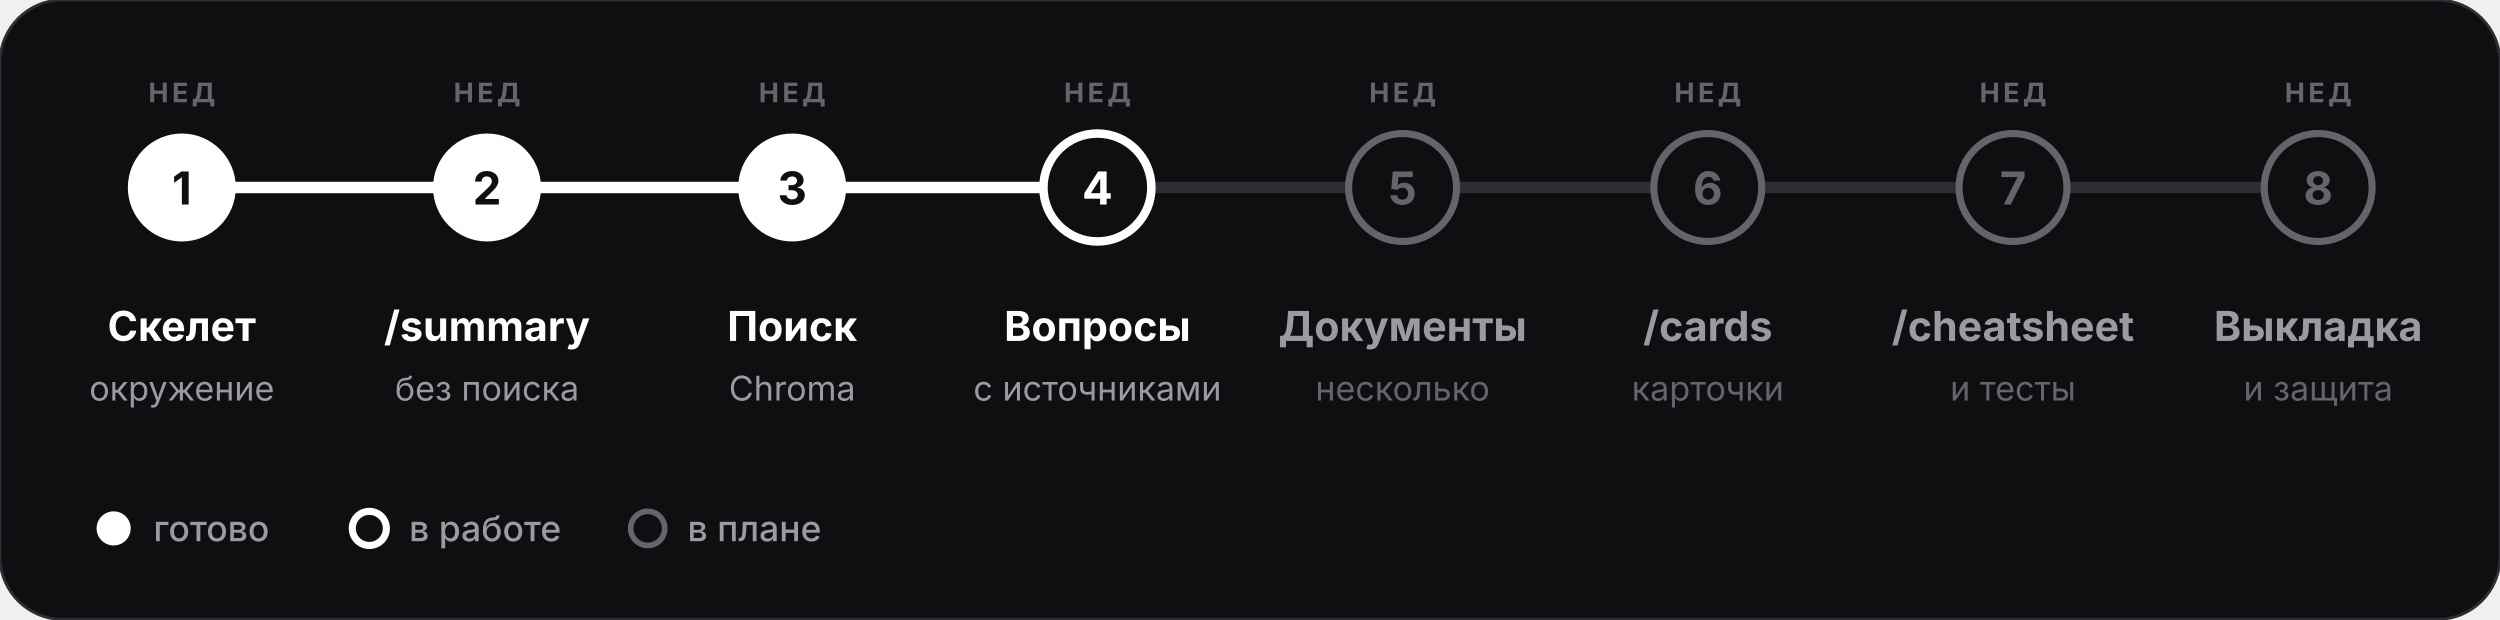
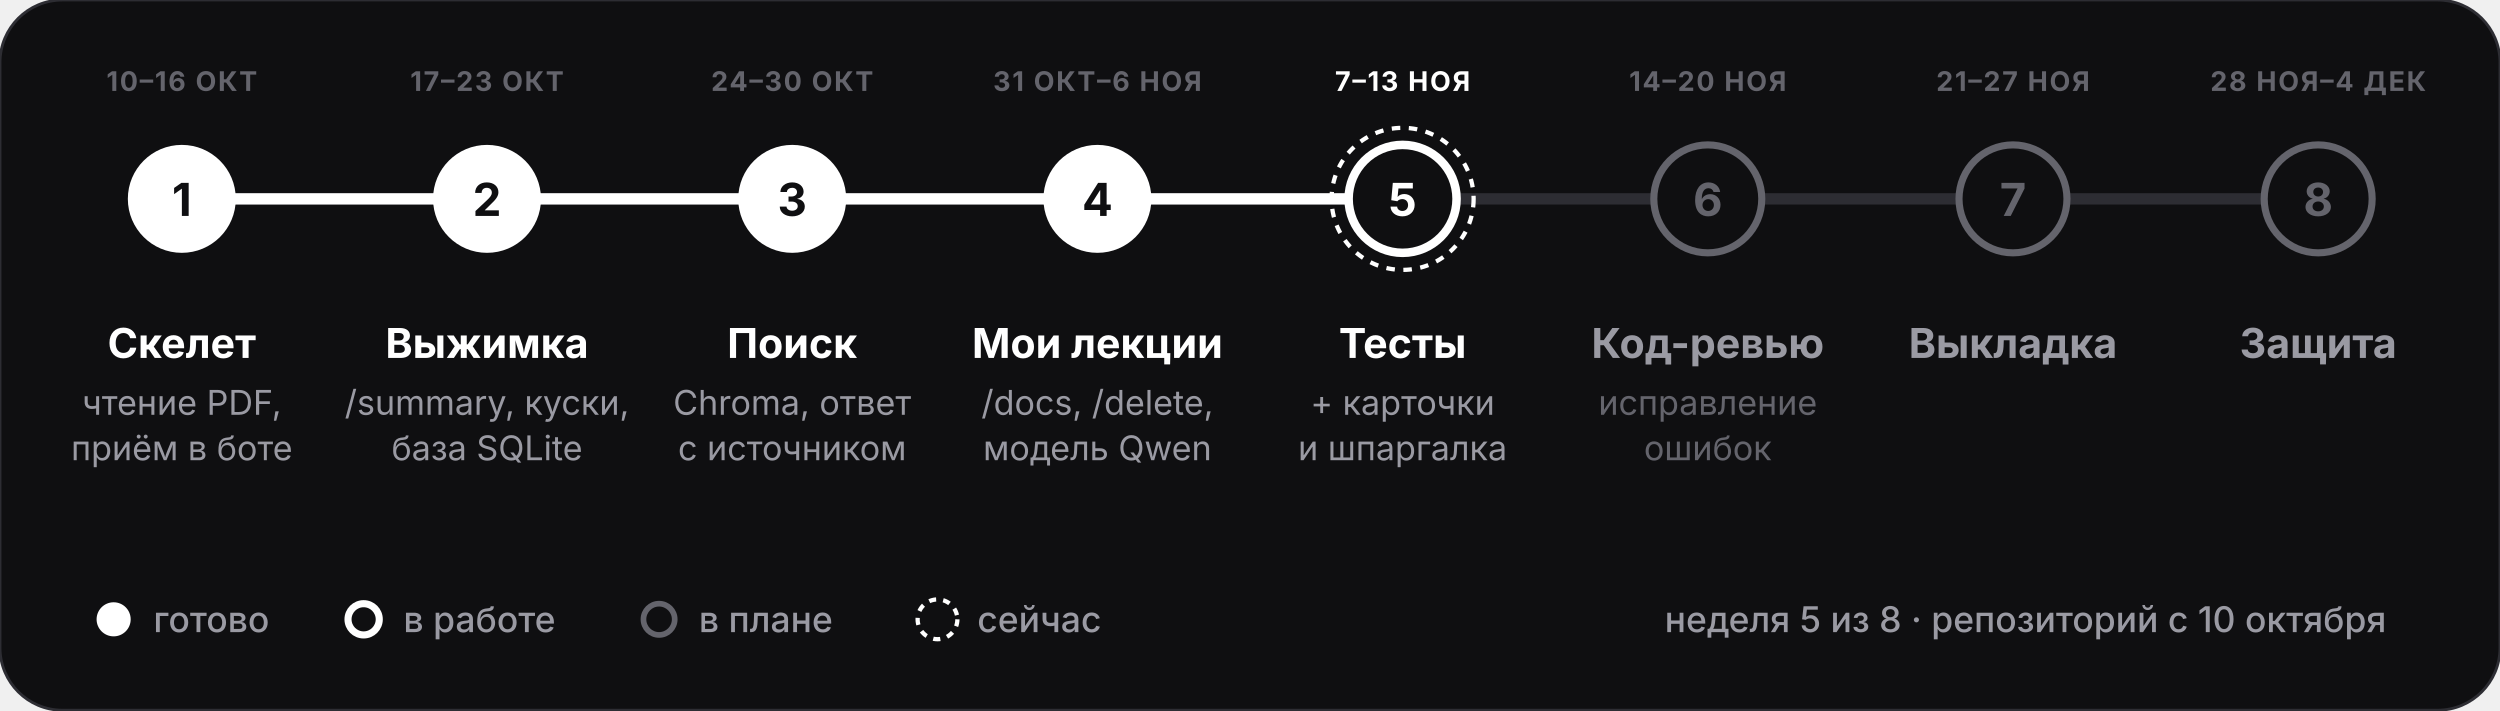
- <svg xmlns="http://www.w3.org/2000/svg" width="880" height="218" viewBox="0 0 880 218" role="img" aria-label="Дорожная карта на 8 недель: недели 1–3 готовы, неделя 4 в работе">
-   <rect x="0" y="0" width="880" height="218" rx="22" fill="#0f0f11" stroke="#2d2d33" stroke-width="1" />
-   <line x1="64.0" y1="66" x2="816.0" y2="66" stroke="#2d2d33" stroke-width="4" stroke-linecap="round" />
-   <line x1="64.0" y1="66" x2="386.286" y2="66" stroke="#ffffff" stroke-width="4" stroke-linecap="round" />
-   <circle cx="64.0" cy="66" r="19" fill="#ffffff" />
-   <text x="64.0" y="72" font-family="Inter, -apple-system, 'Segoe UI', Roboto, Helvetica, Arial, sans-serif" font-size="16" font-weight="700" fill="#0f0f11" text-anchor="middle">1</text>
-   <text x="64.0" y="120" font-family="Inter, -apple-system, 'Segoe UI', Roboto, Helvetica, Arial, sans-serif" font-size="14.5" font-weight="700" fill="#ffffff" text-anchor="middle">Скелет</text>
-   <text x="64.0" y="141" font-family="Inter, -apple-system, 'Segoe UI', Roboto, Helvetica, Arial, sans-serif" font-size="12" font-weight="400" fill="#9a9aa3" text-anchor="middle">окружение</text>
-   <text x="64.0" y="36" font-family="Inter, -apple-system, 'Segoe UI', Roboto, Helvetica, Arial, sans-serif" font-size="9.5" font-weight="700" fill="#64646c" text-anchor="middle" letter-spacing="1.2">НЕД</text>
-   <circle cx="171.429" cy="66" r="19" fill="#ffffff" />
-   <text x="171.429" y="72" font-family="Inter, -apple-system, 'Segoe UI', Roboto, Helvetica, Arial, sans-serif" font-size="16" font-weight="700" fill="#0f0f11" text-anchor="middle">2</text>
-   <text x="171.429" y="120" font-family="Inter, -apple-system, 'Segoe UI', Roboto, Helvetica, Arial, sans-serif" font-size="14.5" font-weight="700" fill="#ffffff" text-anchor="middle">/summary</text>
-   <text x="171.429" y="141" font-family="Inter, -apple-system, 'Segoe UI', Roboto, Helvetica, Arial, sans-serif" font-size="12" font-weight="400" fill="#9a9aa3" text-anchor="middle">без поиска</text>
-   <text x="171.429" y="36" font-family="Inter, -apple-system, 'Segoe UI', Roboto, Helvetica, Arial, sans-serif" font-size="9.5" font-weight="700" fill="#64646c" text-anchor="middle" letter-spacing="1.2">НЕД</text>
-   <circle cx="278.857" cy="66" r="19" fill="#ffffff" />
-   <text x="278.857" y="72" font-family="Inter, -apple-system, 'Segoe UI', Roboto, Helvetica, Arial, sans-serif" font-size="16" font-weight="700" fill="#0f0f11" text-anchor="middle">3</text>
-   <text x="278.857" y="120" font-family="Inter, -apple-system, 'Segoe UI', Roboto, Helvetica, Arial, sans-serif" font-size="14.5" font-weight="700" fill="#ffffff" text-anchor="middle">Поиск</text>
-   <text x="278.857" y="141" font-family="Inter, -apple-system, 'Segoe UI', Roboto, Helvetica, Arial, sans-serif" font-size="12" font-weight="400" fill="#9a9aa3" text-anchor="middle">Chroma</text>
-   <text x="278.857" y="36" font-family="Inter, -apple-system, 'Segoe UI', Roboto, Helvetica, Arial, sans-serif" font-size="9.5" font-weight="700" fill="#64646c" text-anchor="middle" letter-spacing="1.2">НЕД</text>
-   <circle cx="386.286" cy="66" r="19" fill="#0f0f11" stroke="#ffffff" stroke-width="3" />
-   <text x="386.286" y="72" font-family="Inter, -apple-system, 'Segoe UI', Roboto, Helvetica, Arial, sans-serif" font-size="16" font-weight="700" fill="#ffffff" text-anchor="middle">4</text>
-   <text x="386.286" y="120" font-family="Inter, -apple-system, 'Segoe UI', Roboto, Helvetica, Arial, sans-serif" font-size="14.5" font-weight="700" fill="#ffffff" text-anchor="middle">Вопросы</text>
-   <text x="386.286" y="141" font-family="Inter, -apple-system, 'Segoe UI', Roboto, Helvetica, Arial, sans-serif" font-size="12" font-weight="400" fill="#9a9aa3" text-anchor="middle">с источниками</text>
-   <text x="386.286" y="36" font-family="Inter, -apple-system, 'Segoe UI', Roboto, Helvetica, Arial, sans-serif" font-size="9.5" font-weight="700" fill="#64646c" text-anchor="middle" letter-spacing="1.2">НЕД</text>
-   <circle cx="493.714" cy="66" r="19" fill="#0f0f11" stroke="#64646c" stroke-width="2.5" />
-   <text x="493.714" y="72" font-family="Inter, -apple-system, 'Segoe UI', Roboto, Helvetica, Arial, sans-serif" font-size="16" font-weight="700" fill="#64646c" text-anchor="middle">5</text>
-   <text x="493.714" y="120" font-family="Inter, -apple-system, 'Segoe UI', Roboto, Helvetica, Arial, sans-serif" font-size="14.5" font-weight="700" fill="#9a9aa3" text-anchor="middle">Документы</text>
-   <text x="493.714" y="141" font-family="Inter, -apple-system, 'Segoe UI', Roboto, Helvetica, Arial, sans-serif" font-size="12" font-weight="400" fill="#64646c" text-anchor="middle">несколько</text>
-   <text x="493.714" y="36" font-family="Inter, -apple-system, 'Segoe UI', Roboto, Helvetica, Arial, sans-serif" font-size="9.5" font-weight="700" fill="#64646c" text-anchor="middle" letter-spacing="1.2">НЕД</text>
-   <circle cx="601.143" cy="66" r="19" fill="#0f0f11" stroke="#64646c" stroke-width="2.5" />
-   <text x="601.143" y="72" font-family="Inter, -apple-system, 'Segoe UI', Roboto, Helvetica, Arial, sans-serif" font-size="16" font-weight="700" fill="#64646c" text-anchor="middle">6</text>
-   <text x="601.143" y="120" font-family="Inter, -apple-system, 'Segoe UI', Roboto, Helvetica, Arial, sans-serif" font-size="14.5" font-weight="700" fill="#9a9aa3" text-anchor="middle">/cards</text>
-   <text x="601.143" y="141" font-family="Inter, -apple-system, 'Segoe UI', Roboto, Helvetica, Arial, sans-serif" font-size="12" font-weight="400" fill="#64646c" text-anchor="middle">карточки</text>
-   <text x="601.143" y="36" font-family="Inter, -apple-system, 'Segoe UI', Roboto, Helvetica, Arial, sans-serif" font-size="9.5" font-weight="700" fill="#64646c" text-anchor="middle" letter-spacing="1.2">НЕД</text>
-   <circle cx="708.571" cy="66" r="19" fill="#0f0f11" stroke="#64646c" stroke-width="2.5" />
-   <text x="708.571" y="72" font-family="Inter, -apple-system, 'Segoe UI', Roboto, Helvetica, Arial, sans-serif" font-size="16" font-weight="700" fill="#64646c" text-anchor="middle">7</text>
-   <text x="708.571" y="120" font-family="Inter, -apple-system, 'Segoe UI', Roboto, Helvetica, Arial, sans-serif" font-size="14.5" font-weight="700" fill="#9a9aa3" text-anchor="middle">/cheatsheet</text>
-   <text x="708.571" y="141" font-family="Inter, -apple-system, 'Segoe UI', Roboto, Helvetica, Arial, sans-serif" font-size="12" font-weight="400" fill="#64646c" text-anchor="middle">и тесты</text>
-   <text x="708.571" y="36" font-family="Inter, -apple-system, 'Segoe UI', Roboto, Helvetica, Arial, sans-serif" font-size="9.5" font-weight="700" fill="#64646c" text-anchor="middle" letter-spacing="1.2">НЕД</text>
-   <circle cx="816.0" cy="66" r="19" fill="#0f0f11" stroke="#64646c" stroke-width="2.5" />
-   <text x="816.0" y="72" font-family="Inter, -apple-system, 'Segoe UI', Roboto, Helvetica, Arial, sans-serif" font-size="16" font-weight="700" fill="#64646c" text-anchor="middle">8</text>
-   <text x="816.0" y="120" font-family="Inter, -apple-system, 'Segoe UI', Roboto, Helvetica, Arial, sans-serif" font-size="14.5" font-weight="700" fill="#9a9aa3" text-anchor="middle">Выкладка</text>
-   <text x="816.0" y="141" font-family="Inter, -apple-system, 'Segoe UI', Roboto, Helvetica, Arial, sans-serif" font-size="12" font-weight="400" fill="#64646c" text-anchor="middle">и защита</text>
-   <text x="816.0" y="36" font-family="Inter, -apple-system, 'Segoe UI', Roboto, Helvetica, Arial, sans-serif" font-size="9.5" font-weight="700" fill="#64646c" text-anchor="middle" letter-spacing="1.2">НЕД</text>
-   <circle cx="40" cy="186" r="6" fill="#ffffff" />
-   <text x="54" y="190.5" font-family="Inter, -apple-system, 'Segoe UI', Roboto, Helvetica, Arial, sans-serif" font-size="12.5" font-weight="500" fill="#9a9aa3" text-anchor="start">готово</text>
-   <circle cx="130" cy="186" r="6" fill="#0f0f11" stroke="#ffffff" stroke-width="2.5" />
-   <text x="144" y="190.5" font-family="Inter, -apple-system, 'Segoe UI', Roboto, Helvetica, Arial, sans-serif" font-size="12.5" font-weight="500" fill="#9a9aa3" text-anchor="start">в работе</text>
-   <circle cx="228" cy="186" r="6" fill="#0f0f11" stroke="#64646c" stroke-width="2" />
-   <text x="242" y="190.5" font-family="Inter, -apple-system, 'Segoe UI', Roboto, Helvetica, Arial, sans-serif" font-size="12.5" font-weight="500" fill="#9a9aa3" text-anchor="start">в плане</text>
+ <svg xmlns="http://www.w3.org/2000/svg" width="880" height="250" viewBox="0 0 880 250" role="img" aria-label="Дорожная карта на 8 недель, с 10 октября по 4 декабря. Сейчас неделя 5. Готово: скелет, выжимка, поиск с ответом и источником, свои лекции и переход на Qwen. В работе: тесты ответов бота, карточки и шпаргалка. В плане: код-ревью и исправление ошибок, выкладка, защита">
+   <rect x="0" y="0" width="880" height="250" rx="22" fill="#0f0f11" stroke="#2d2d33" stroke-width="1" />
+   <line x1="64.0" y1="70" x2="816.0" y2="70" stroke="#2d2d33" stroke-width="4" stroke-linecap="round" />
+   <line x1="64.0" y1="70" x2="493.714" y2="70" stroke="#ffffff" stroke-width="4" stroke-linecap="round" />
+   <circle cx="64.0" cy="70" r="19" fill="#ffffff" />
+   <text x="64.0" y="32" font-family="Inter, -apple-system, 'Segoe UI', Roboto, Helvetica, Arial, sans-serif" font-size="9.5" font-weight="700" fill="#64646c" text-anchor="middle" letter-spacing="0.6">10–16 ОКТ</text>
+   <text x="64.0" y="76" font-family="Inter, -apple-system, 'Segoe UI', Roboto, Helvetica, Arial, sans-serif" font-size="16" font-weight="700" fill="#0f0f11" text-anchor="middle">1</text>
+   <text x="64.0" y="126" font-family="Inter, -apple-system, 'Segoe UI', Roboto, Helvetica, Arial, sans-serif" font-size="14.5" font-weight="700" fill="#ffffff" text-anchor="middle">Скелет</text>
+   <text x="64.0" y="146" font-family="Inter, -apple-system, 'Segoe UI', Roboto, Helvetica, Arial, sans-serif" font-size="12" font-weight="400" fill="#9a9aa3" text-anchor="middle">чтение PDF,</text>
+   <text x="64.0" y="162" font-family="Inter, -apple-system, 'Segoe UI', Roboto, Helvetica, Arial, sans-serif" font-size="12" font-weight="400" fill="#9a9aa3" text-anchor="middle">приём в боте</text>
+   <circle cx="171.429" cy="70" r="19" fill="#ffffff" />
+   <text x="171.429" y="32" font-family="Inter, -apple-system, 'Segoe UI', Roboto, Helvetica, Arial, sans-serif" font-size="9.5" font-weight="700" fill="#64646c" text-anchor="middle" letter-spacing="0.6">17–23 ОКТ</text>
+   <text x="171.429" y="76" font-family="Inter, -apple-system, 'Segoe UI', Roboto, Helvetica, Arial, sans-serif" font-size="16" font-weight="700" fill="#0f0f11" text-anchor="middle">2</text>
+   <text x="171.429" y="126" font-family="Inter, -apple-system, 'Segoe UI', Roboto, Helvetica, Arial, sans-serif" font-size="14.5" font-weight="700" fill="#ffffff" text-anchor="middle">Выжимка</text>
+   <text x="171.429" y="146" font-family="Inter, -apple-system, 'Segoe UI', Roboto, Helvetica, Arial, sans-serif" font-size="12" font-weight="400" fill="#9a9aa3" text-anchor="middle">/summary, куски,</text>
+   <text x="171.429" y="162" font-family="Inter, -apple-system, 'Segoe UI', Roboto, Helvetica, Arial, sans-serif" font-size="12" font-weight="400" fill="#9a9aa3" text-anchor="middle">база SQLite</text>
+   <circle cx="278.857" cy="70" r="19" fill="#ffffff" />
+   <text x="278.857" y="32" font-family="Inter, -apple-system, 'Segoe UI', Roboto, Helvetica, Arial, sans-serif" font-size="9.5" font-weight="700" fill="#64646c" text-anchor="middle" letter-spacing="0.6">24–30 ОКТ</text>
+   <text x="278.857" y="76" font-family="Inter, -apple-system, 'Segoe UI', Roboto, Helvetica, Arial, sans-serif" font-size="16" font-weight="700" fill="#0f0f11" text-anchor="middle">3</text>
+   <text x="278.857" y="126" font-family="Inter, -apple-system, 'Segoe UI', Roboto, Helvetica, Arial, sans-serif" font-size="14.5" font-weight="700" fill="#ffffff" text-anchor="middle">Поиск</text>
+   <text x="278.857" y="146" font-family="Inter, -apple-system, 'Segoe UI', Roboto, Helvetica, Arial, sans-serif" font-size="12" font-weight="400" fill="#9a9aa3" text-anchor="middle">Chroma, ответ</text>
+   <text x="278.857" y="162" font-family="Inter, -apple-system, 'Segoe UI', Roboto, Helvetica, Arial, sans-serif" font-size="12" font-weight="400" fill="#9a9aa3" text-anchor="middle">с источником</text>
+   <circle cx="386.286" cy="70" r="19" fill="#ffffff" />
+   <text x="386.286" y="32" font-family="Inter, -apple-system, 'Segoe UI', Roboto, Helvetica, Arial, sans-serif" font-size="9.5" font-weight="700" fill="#64646c" text-anchor="middle" letter-spacing="0.6">31 ОКТ–6 НОЯ</text>
+   <text x="386.286" y="76" font-family="Inter, -apple-system, 'Segoe UI', Roboto, Helvetica, Arial, sans-serif" font-size="16" font-weight="700" fill="#0f0f11" text-anchor="middle">4</text>
+   <text x="386.286" y="126" font-family="Inter, -apple-system, 'Segoe UI', Roboto, Helvetica, Arial, sans-serif" font-size="14.5" font-weight="700" fill="#ffffff" text-anchor="middle">Мои лекции</text>
+   <text x="386.286" y="146" font-family="Inter, -apple-system, 'Segoe UI', Roboto, Helvetica, Arial, sans-serif" font-size="12" font-weight="400" fill="#9a9aa3" text-anchor="middle">/docs, /delete,</text>
+   <text x="386.286" y="162" font-family="Inter, -apple-system, 'Segoe UI', Roboto, Helvetica, Arial, sans-serif" font-size="12" font-weight="400" fill="#9a9aa3" text-anchor="middle">модель Qwen</text>
+   <circle cx="493.714" cy="70" r="19" fill="#0f0f11" stroke="#ffffff" stroke-width="3" />
+   <circle cx="493.714" cy="70" r="25" fill="none" stroke="#ffffff" stroke-width="1.5" stroke-dasharray="3 3" />
+   <text x="493.714" y="32" font-family="Inter, -apple-system, 'Segoe UI', Roboto, Helvetica, Arial, sans-serif" font-size="9.5" font-weight="700" fill="#ffffff" text-anchor="middle" letter-spacing="0.6">7–13 НОЯ</text>
+   <text x="493.714" y="76" font-family="Inter, -apple-system, 'Segoe UI', Roboto, Helvetica, Arial, sans-serif" font-size="16" font-weight="700" fill="#ffffff" text-anchor="middle">5</text>
+   <text x="493.714" y="126" font-family="Inter, -apple-system, 'Segoe UI', Roboto, Helvetica, Arial, sans-serif" font-size="14.5" font-weight="700" fill="#ffffff" text-anchor="middle">Тесты</text>
+   <text x="493.714" y="146" font-family="Inter, -apple-system, 'Segoe UI', Roboto, Helvetica, Arial, sans-serif" font-size="12" font-weight="400" fill="#9a9aa3" text-anchor="middle">+ карточки</text>
+   <text x="493.714" y="162" font-family="Inter, -apple-system, 'Segoe UI', Roboto, Helvetica, Arial, sans-serif" font-size="12" font-weight="400" fill="#9a9aa3" text-anchor="middle">и шпаргалка</text>
+   <circle cx="601.143" cy="70" r="19" fill="#0f0f11" stroke="#64646c" stroke-width="2.5" />
+   <text x="601.143" y="32" font-family="Inter, -apple-system, 'Segoe UI', Roboto, Helvetica, Arial, sans-serif" font-size="9.5" font-weight="700" fill="#64646c" text-anchor="middle" letter-spacing="0.6">14–20 НОЯ</text>
+   <text x="601.143" y="76" font-family="Inter, -apple-system, 'Segoe UI', Roboto, Helvetica, Arial, sans-serif" font-size="16" font-weight="700" fill="#64646c" text-anchor="middle">6</text>
+   <text x="601.143" y="126" font-family="Inter, -apple-system, 'Segoe UI', Roboto, Helvetica, Arial, sans-serif" font-size="14.5" font-weight="700" fill="#9a9aa3" text-anchor="middle">Код-ревью</text>
+   <text x="601.143" y="146" font-family="Inter, -apple-system, 'Segoe UI', Roboto, Helvetica, Arial, sans-serif" font-size="12" font-weight="400" fill="#64646c" text-anchor="middle">исправление</text>
+   <text x="601.143" y="162" font-family="Inter, -apple-system, 'Segoe UI', Roboto, Helvetica, Arial, sans-serif" font-size="12" font-weight="400" fill="#64646c" text-anchor="middle">ошибок</text>
+   <circle cx="708.571" cy="70" r="19" fill="#0f0f11" stroke="#64646c" stroke-width="2.5" />
+   <text x="708.571" y="32" font-family="Inter, -apple-system, 'Segoe UI', Roboto, Helvetica, Arial, sans-serif" font-size="9.5" font-weight="700" fill="#64646c" text-anchor="middle" letter-spacing="0.6">21–27 НОЯ</text>
+   <text x="708.571" y="76" font-family="Inter, -apple-system, 'Segoe UI', Roboto, Helvetica, Arial, sans-serif" font-size="16" font-weight="700" fill="#64646c" text-anchor="middle">7</text>
+   <text x="708.571" y="126" font-family="Inter, -apple-system, 'Segoe UI', Roboto, Helvetica, Arial, sans-serif" font-size="14.5" font-weight="700" fill="#9a9aa3" text-anchor="middle">Выкладка</text>
+   <circle cx="816.0" cy="70" r="19" fill="#0f0f11" stroke="#64646c" stroke-width="2.5" />
+   <text x="816.0" y="32" font-family="Inter, -apple-system, 'Segoe UI', Roboto, Helvetica, Arial, sans-serif" font-size="9.5" font-weight="700" fill="#64646c" text-anchor="middle" letter-spacing="0.6">28 НОЯ–4 ДЕК</text>
+   <text x="816.0" y="76" font-family="Inter, -apple-system, 'Segoe UI', Roboto, Helvetica, Arial, sans-serif" font-size="16" font-weight="700" fill="#64646c" text-anchor="middle">8</text>
+   <text x="816.0" y="126" font-family="Inter, -apple-system, 'Segoe UI', Roboto, Helvetica, Arial, sans-serif" font-size="14.5" font-weight="700" fill="#9a9aa3" text-anchor="middle">Защита</text>
+   <circle cx="40" cy="218" r="6" fill="#ffffff" />
+   <text x="54" y="222.5" font-family="Inter, -apple-system, 'Segoe UI', Roboto, Helvetica, Arial, sans-serif" font-size="12.5" font-weight="500" fill="#9a9aa3" text-anchor="start">готово</text>
+   <circle cx="128" cy="218" r="5.5" fill="#0f0f11" stroke="#ffffff" stroke-width="2.5" />
+   <text x="142" y="222.5" font-family="Inter, -apple-system, 'Segoe UI', Roboto, Helvetica, Arial, sans-serif" font-size="12.5" font-weight="500" fill="#9a9aa3" text-anchor="start">в работе</text>
+   <circle cx="232" cy="218" r="5.5" fill="#0f0f11" stroke="#64646c" stroke-width="2" />
+   <text x="246" y="222.5" font-family="Inter, -apple-system, 'Segoe UI', Roboto, Helvetica, Arial, sans-serif" font-size="12.5" font-weight="500" fill="#9a9aa3" text-anchor="start">в плане</text>
+   <circle cx="330" cy="218" r="7" fill="none" stroke="#ffffff" stroke-width="1.5" stroke-dasharray="2.5 2.5" />
+   <text x="344" y="222.5" font-family="Inter, -apple-system, 'Segoe UI', Roboto, Helvetica, Arial, sans-serif" font-size="12.5" font-weight="500" fill="#9a9aa3" text-anchor="start">сейчас</text>
+   <text x="840" y="222.5" font-family="Inter, -apple-system, 'Segoe UI', Roboto, Helvetica, Arial, sans-serif" font-size="12.5" font-weight="500" fill="#9a9aa3" text-anchor="end">неделя 5 из 8 · репозиторий с 10 октября</text>
</svg>
